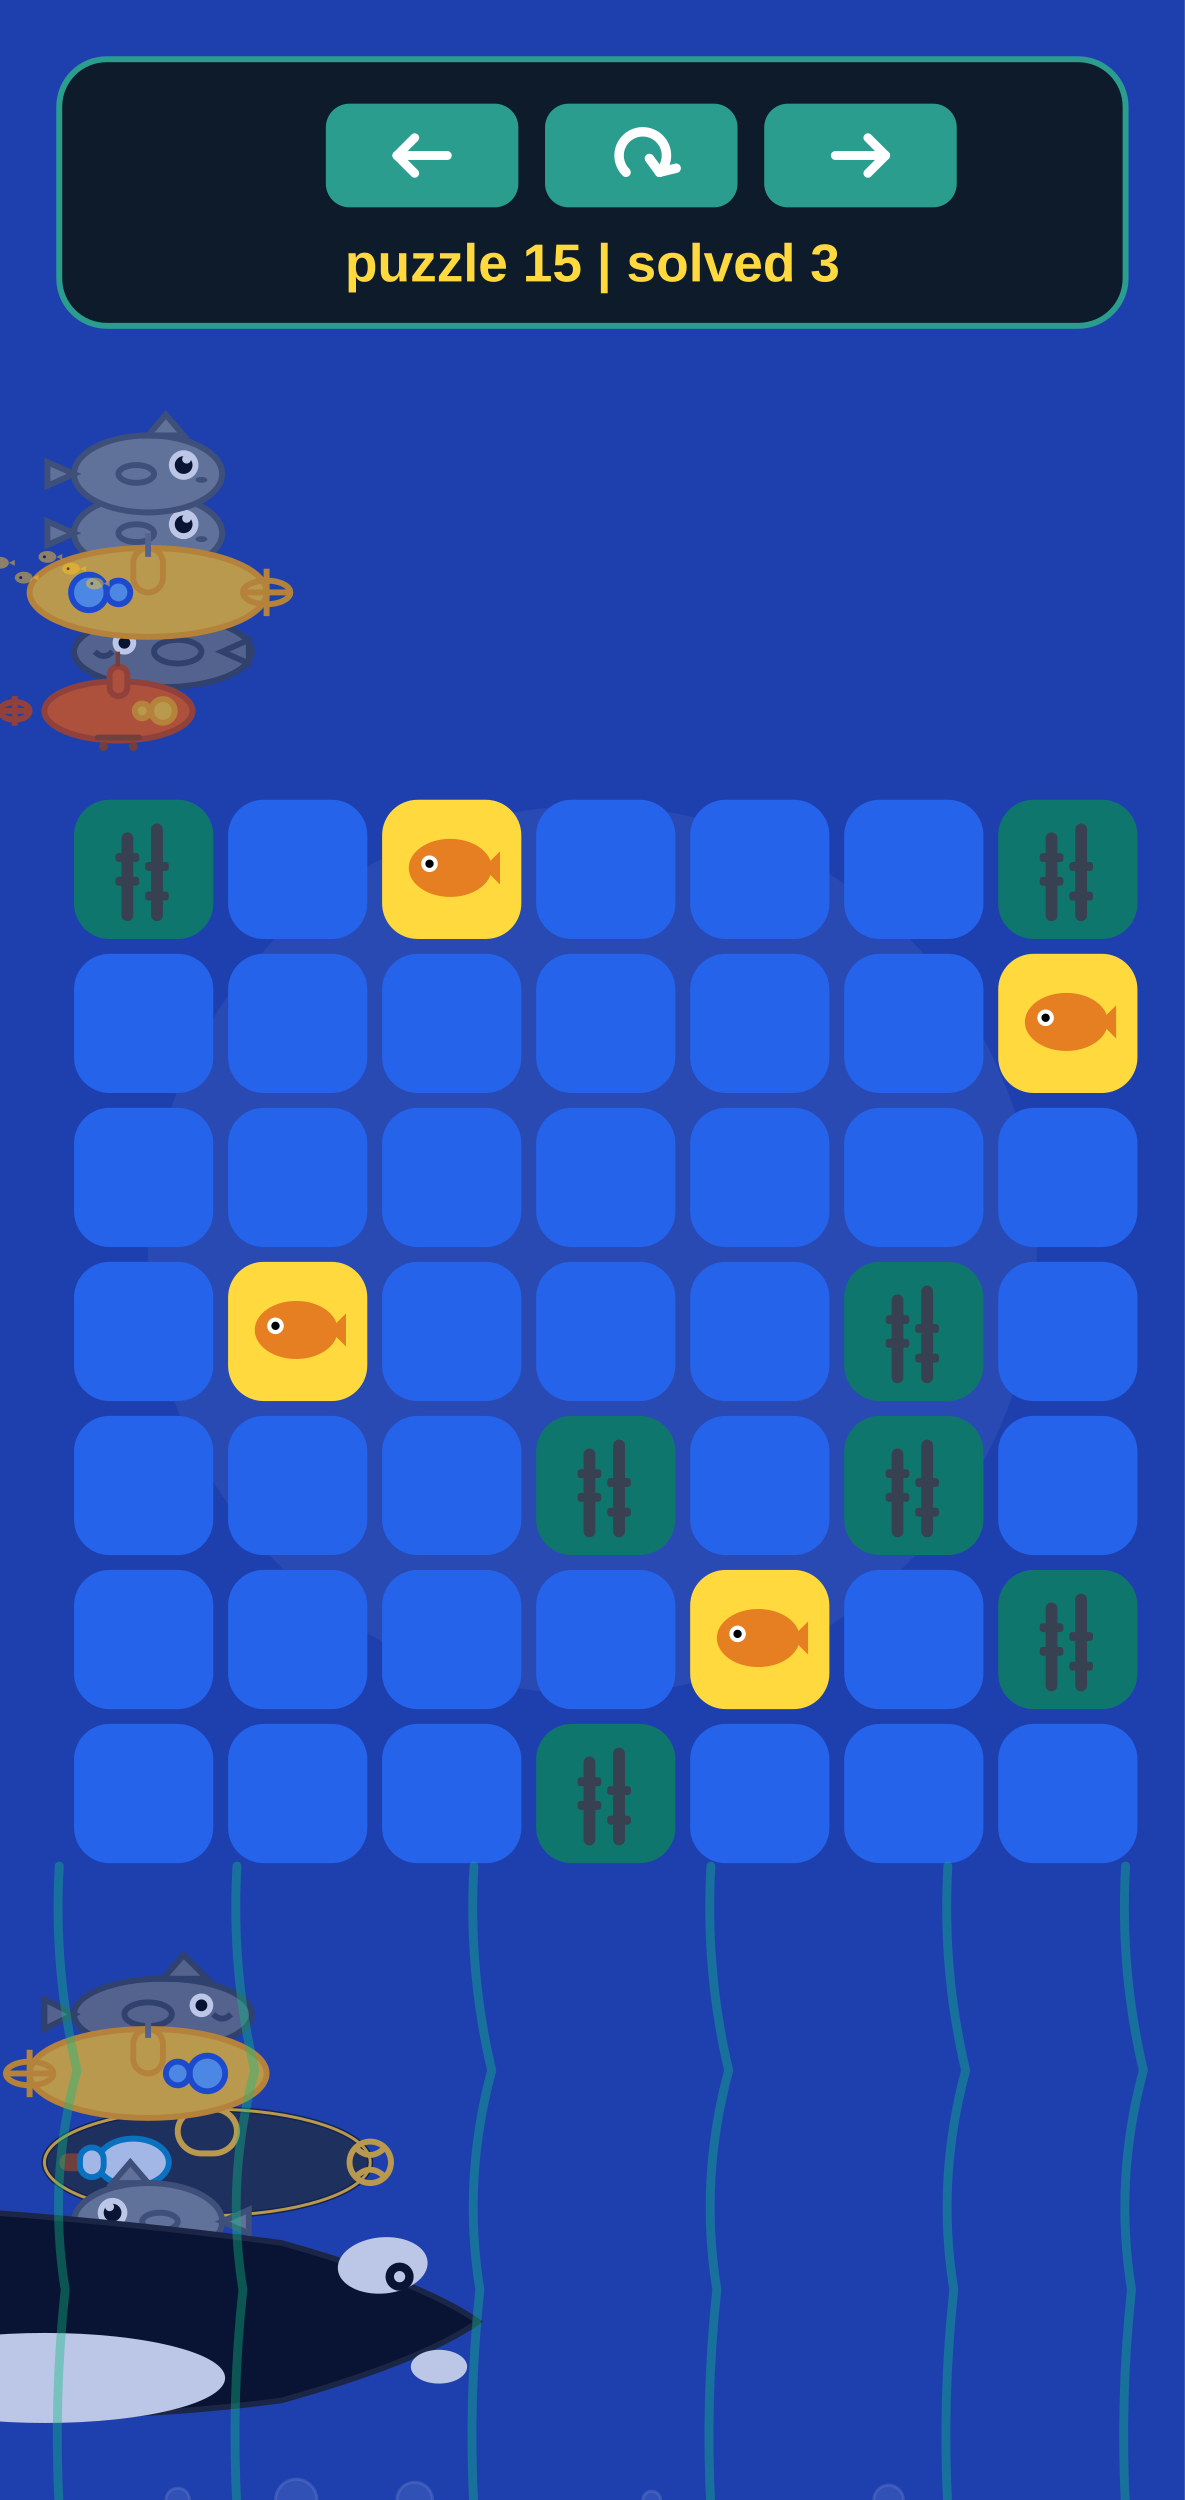
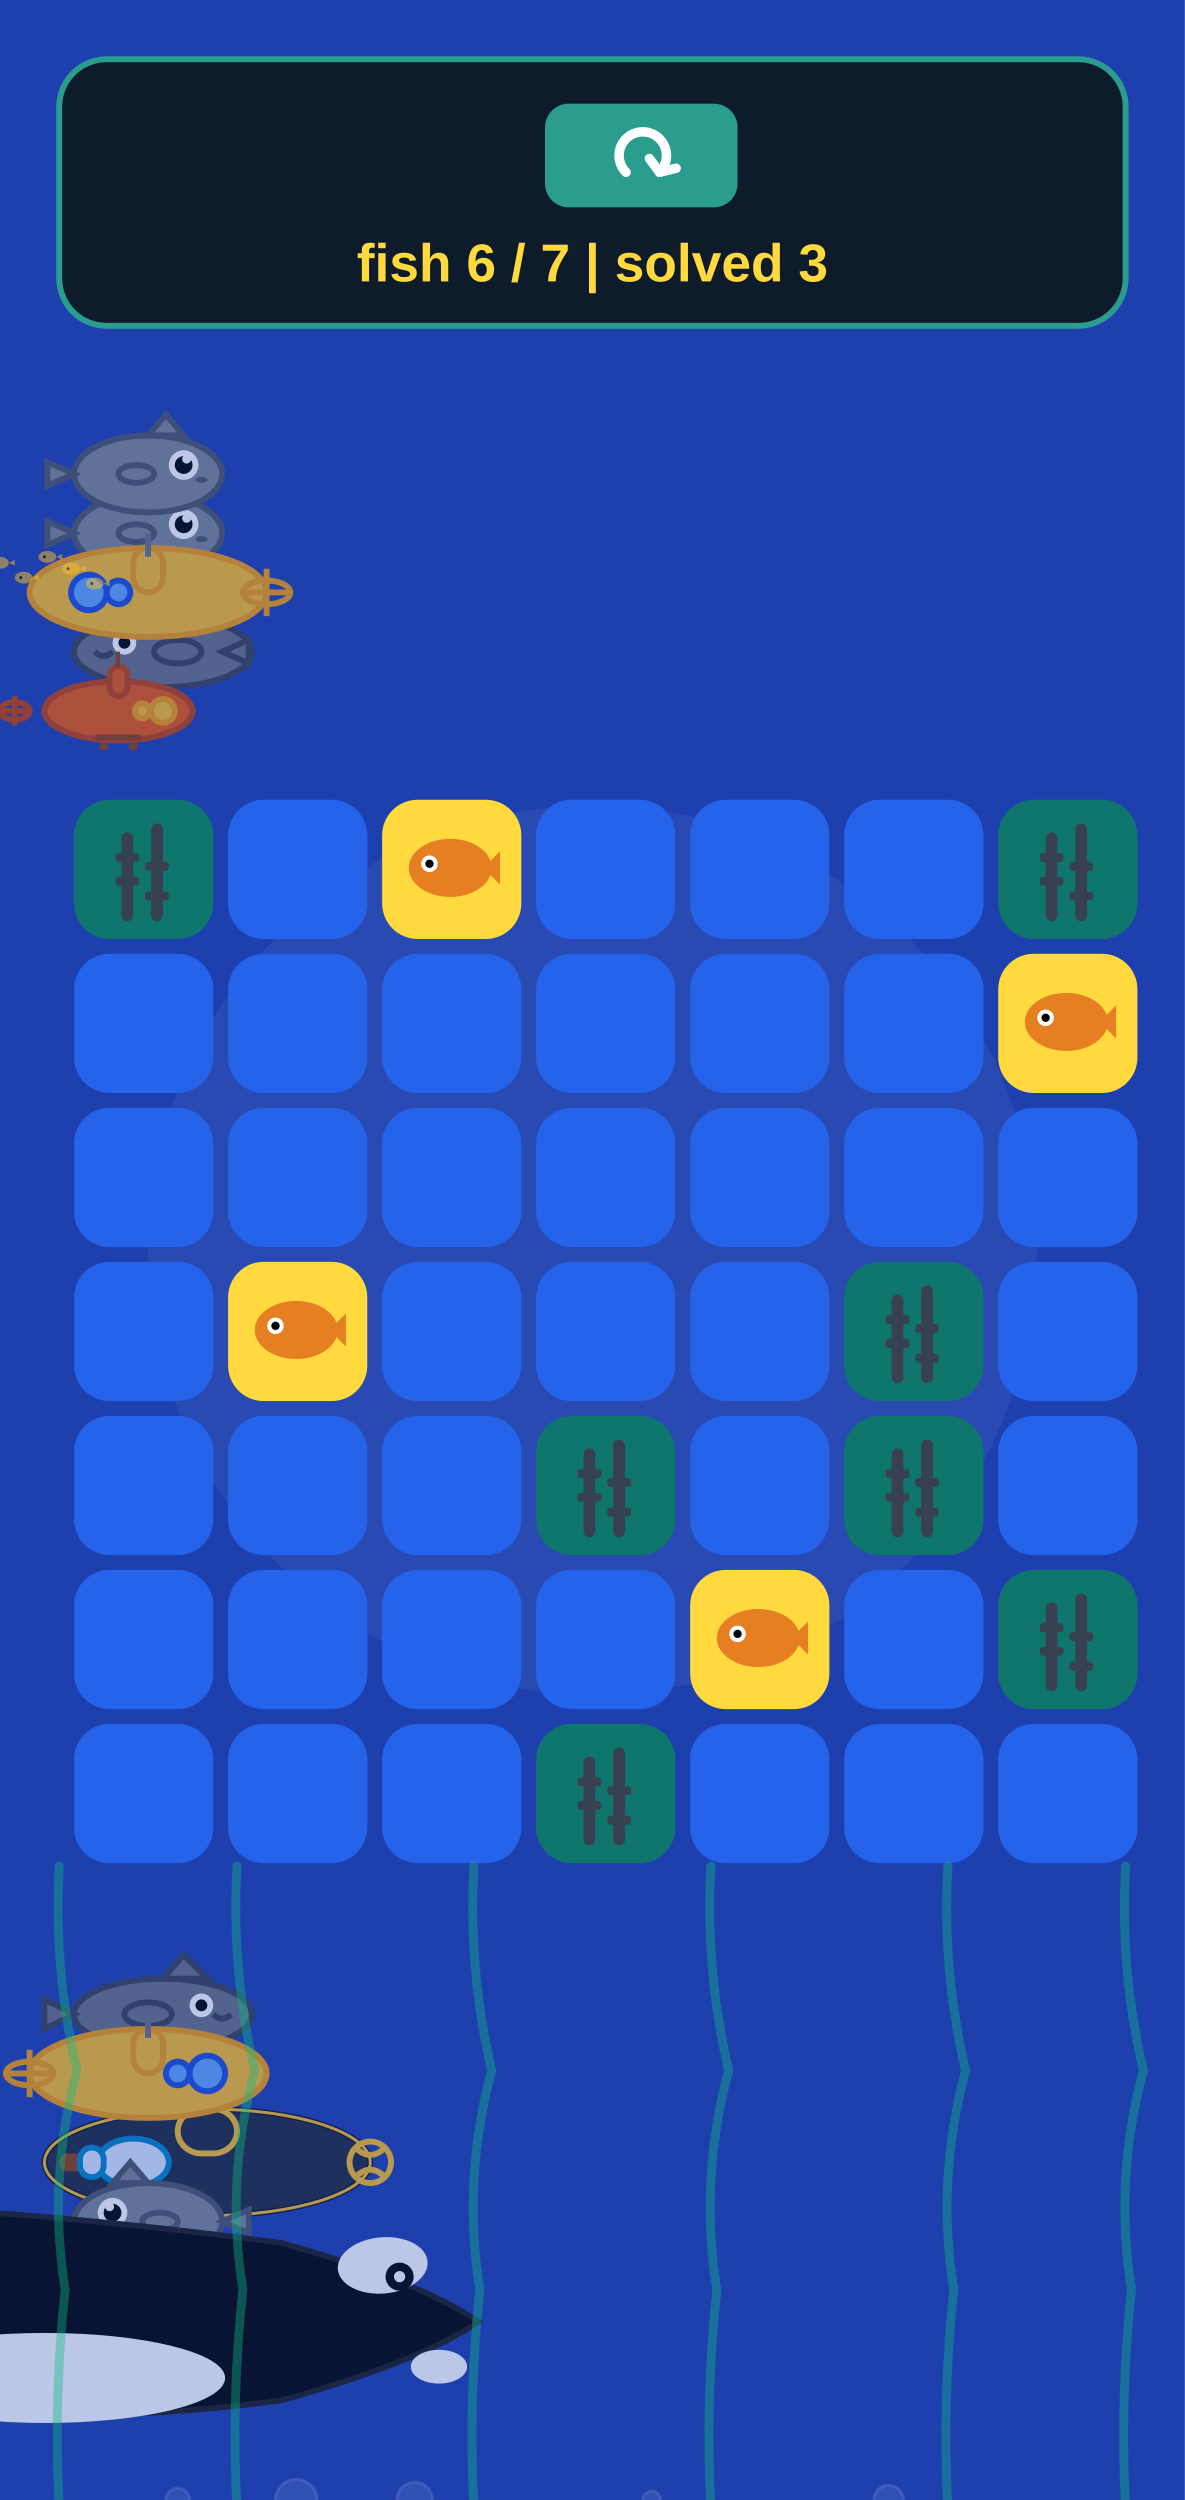
<svg xmlns="http://www.w3.org/2000/svg" viewBox="0 0 400 844" width="400" height="844">
  <defs>
    <linearGradient id="bgGradient" x1="0%" y1="0%" x2="100%" y2="100%">
      <stop offset="0%" style="stop-color:#2563eb;stop-opacity:1" />
      <stop offset="50%" style="stop-color:#1e40af;stop-opacity:1" />
      <stop offset="100%" style="stop-color:#1d4ed8;stop-opacity:1" />
    </linearGradient>
  </defs>
  <rect width="400" height="844" fill="#1e40af" />
  <ellipse cx="200" cy="422" rx="150" ry="150" fill="rgba(255,255,255,0.05)" />
  <g transform="translate(20, 20)">
    <rect x="0" y="0" width="360" height="90" rx="16" fill="#0D1B2A" stroke="#2A9D8F" stroke-width="2" />
    <g transform="translate(90, 15)">
-       <rect x="0" y="0" width="65" height="35" rx="8" fill="#2A9D8F" />
-       <line x1="24" y1="17.5" x2="41" y2="17.5" stroke="white" stroke-width="3" stroke-linecap="round" />
-       <path d="M 24 17.5 L 30 11.5 M 24 17.5 L 30 23.5" stroke="white" stroke-width="3" stroke-linecap="round" />
      <rect x="74" y="0" width="65" height="35" rx="8" fill="#2A9D8F" />
      <g transform="translate(107, 17.5)">
        <g transform="rotate(-135) scale(1.6)">
          <path d="M 0 -5 A 5 5 0 1 1 -5 0" stroke="white" stroke-width="2" fill="none" stroke-linecap="round" />
          <g transform="translate(-5, 0) rotate(245)">
            <path d="M 0 0 L -2 -3 M 0 0 L -2 3" stroke="white" stroke-width="2" fill="none" stroke-linecap="round" />
          </g>
        </g>
      </g>
-       <rect x="148" y="0" width="65" height="35" rx="8" fill="#2A9D8F" />
-       <line x1="172" y1="17.5" x2="189" y2="17.5" stroke="white" stroke-width="3" stroke-linecap="round" />
-       <path d="M 189 17.5 L 183 11.5 M 189 17.5 L 183 23.5" stroke="white" stroke-width="3" stroke-linecap="round" />
-     </g>
-     <text x="180" y="75" text-anchor="middle" font-family="Arial, sans-serif" font-size="18" fill="#FFD93D" font-weight="bold">puzzle 15 | solved 3</text>
+     </g>
+     <text x="180" y="75" text-anchor="middle" font-family="Arial, sans-serif" font-size="18" fill="#FFD93D" font-weight="bold">fish 6 / 7 | solved 3</text>
  </g>
  <g opacity="0.7">
    <g>
      <animateTransform attributeName="transform" type="translate" values="-80,0; 480,0" dur="15s" repeatCount="indefinite" />
      <ellipse cx="50" cy="180" rx="25" ry="13" fill="#7c8691" stroke="#4b5563" stroke-width="2" />
      <polygon points="25,180 16,176 16,184" fill="#7c8691" stroke="#4b5563" stroke-width="2" />
      <polygon points="50,167 56,160 62,167" fill="#7c8691" stroke="#4b5563" stroke-width="2" />
      <ellipse cx="46" cy="180" rx="6" ry="3" fill="#7c8691" stroke="#4b5563" stroke-width="2" />
      <circle cx="62" cy="177" r="5" fill="#ffffff" />
      <circle cx="62" cy="177" r="3" fill="#000000" />
      <circle cx="63" cy="175" r="1.5" fill="#ffffff" />
      <ellipse cx="68" cy="182" rx="2" ry="1" fill="#4b5563" />
    </g>
    <g>
      <animateTransform attributeName="transform" type="translate" values="480,0; -80,0" dur="17s" repeatCount="indefinite" begin="-7s" />
      <ellipse cx="55" cy="220" rx="30" ry="12" fill="#6b7280" stroke="#374151" stroke-width="2" />
      <polygon points="75,220 84,216 84,224" fill="#6b7280" stroke="#374151" stroke-width="2" />
      <polygon points="55,208 48,200 40,208" fill="#6b7280" stroke="#374151" stroke-width="2" />
      <ellipse cx="60" cy="220" rx="8" ry="4" fill="#6b7280" stroke="#374151" stroke-width="2" />
      <circle cx="42" cy="217" r="4" fill="#ffffff" />
      <circle cx="42" cy="217" r="2" fill="#000000" />
      <path d="M38 220 Q35 223 32 220" stroke="#374151" stroke-width="2" fill="none" />
    </g>
    <g>
      <animateTransform attributeName="transform" type="translate" values="-80,0; 480,0" dur="18s" repeatCount="indefinite" begin="-3s" />
      <ellipse cx="50" cy="160" rx="25" ry="13" fill="#7c8691" stroke="#4b5563" stroke-width="2" />
      <polygon points="25,160 16,156 16,164" fill="#7c8691" stroke="#4b5563" stroke-width="2" />
      <polygon points="50,147 56,140 62,147" fill="#7c8691" stroke="#4b5563" stroke-width="2" />
      <ellipse cx="46" cy="160" rx="6" ry="3" fill="#7c8691" stroke="#4b5563" stroke-width="2" />
      <circle cx="62" cy="157" r="5" fill="#ffffff" />
      <circle cx="62" cy="157" r="3" fill="#000000" />
      <circle cx="63" cy="155" r="1.5" fill="#ffffff" />
      <ellipse cx="68" cy="162" rx="2" ry="1" fill="#4b5563" />
    </g>
    <g>
      <animateTransform attributeName="transform" type="translate" values="500,0; -100,0" dur="20s" repeatCount="indefinite" begin="-8s" />
      <ellipse cx="50" cy="200" rx="40" ry="15" fill="#fbbf24" stroke="#f59e0b" stroke-width="2" />
      <rect x="45" y="185" width="10" height="15" rx="5" fill="#fbbf24" stroke="#f59e0b" stroke-width="2" />
      <rect x="49" y="180" width="2" height="8" fill="#6b7280" />
      <ellipse cx="90" cy="200" rx="8" ry="4" fill="none" stroke="#f59e0b" stroke-width="2" />
      <line x1="82" y1="200" x2="98" y2="200" stroke="#f59e0b" stroke-width="2" />
      <line x1="90" y1="192" x2="90" y2="208" stroke="#f59e0b" stroke-width="2" />
      <circle cx="30" cy="200" r="6" fill="#60a5fa" stroke="#1d4ed8" stroke-width="2" />
      <circle cx="40" cy="200" r="4" fill="#60a5fa" stroke="#1d4ed8" stroke-width="2" />
    </g>
    <g>
      <animateTransform attributeName="transform" type="translate" values="-70,0; 470,0" dur="16s" repeatCount="indefinite" begin="-4s" />
      <ellipse cx="40" cy="240" rx="25" ry="10" fill="#ea580c" stroke="#c2410c" stroke-width="2" />
      <rect x="37" y="225" width="6" height="10" rx="3" fill="#ea580c" stroke="#c2410c" stroke-width="2" />
      <rect x="39" y="220" width="1.5" height="5" fill="#92400e" />
      <ellipse cx="5" cy="240" rx="5" ry="3" fill="none" stroke="#c2410c" stroke-width="2" />
      <line x1="0" y1="240" x2="10" y2="240" stroke="#c2410c" stroke-width="2" />
      <line x1="5" y1="235" x2="5" y2="245" stroke="#c2410c" stroke-width="2" />
      <circle cx="55" cy="240" r="4" fill="#fbbf24" stroke="#f59e0b" stroke-width="2" />
      <circle cx="48" cy="240" r="2.5" fill="#fbbf24" stroke="#f59e0b" stroke-width="2" />
      <rect x="32" y="248" width="16" height="2" rx="1" fill="#92400e" />
      <circle cx="35" cy="252" r="1.5" fill="#92400e" />
      <circle cx="45" cy="252" r="1.5" fill="#92400e" />
    </g>
  </g>
  <g opacity="0.7">
    <g>
      <animateTransform attributeName="transform" type="translate" values="-80,0; 480,0" dur="15s" repeatCount="indefinite" begin="-5s" />
      <ellipse cx="55" cy="680" rx="30" ry="12" fill="#6b7280" stroke="#374151" stroke-width="2" />
      <polygon points="25,680 15,675 15,685" fill="#6b7280" stroke="#374151" stroke-width="2" />
      <polygon points="55,668 62,660 70,668" fill="#6b7280" stroke="#374151" stroke-width="2" />
      <ellipse cx="50" cy="680" rx="8" ry="4" fill="#6b7280" stroke="#374151" stroke-width="2" />
      <circle cx="68" cy="677" r="4" fill="#ffffff" />
      <circle cx="68" cy="677" r="2" fill="#000000" />
      <path d="M72 680 Q75 683 78 680" stroke="#374151" stroke-width="2" fill="none" />
    </g>
    <g>
      <animateTransform attributeName="transform" type="translate" values="520,0; -120,0" dur="28s" repeatCount="indefinite" begin="-10s" />
      <ellipse cx="70" cy="730" rx="55" ry="18" fill="#1e293b" stroke="#0f172a" stroke-width="2" />
      <ellipse cx="70" cy="730" rx="55" ry="18" fill="none" stroke="#fbbf24" stroke-width="1" />
      <rect x="60" y="712" width="20" height="15" rx="8" fill="#1e293b" stroke="#fbbf24" stroke-width="2" />
      <rect x="20" y="727" width="30" height="6" rx="3" fill="#92400e" />
      <ellipse cx="45" cy="730" rx="12" ry="8" fill="#dbeafe" stroke="#0284c7" stroke-width="2" />
      <rect x="27" y="725" width="8" height="10" rx="4" fill="#dbeafe" stroke="#0284c7" stroke-width="2" />
      <g transform="translate(125, 730)">
        <circle cx="0" cy="0" r="7" fill="none" stroke="#fbbf24" stroke-width="2" />
        <path d="M-5,-5 Q0,0 5,-5" stroke="#fbbf24" stroke-width="2" fill="none" />
        <path d="M-5,5 Q0,0 5,5" stroke="#fbbf24" stroke-width="2" fill="none" />
      </g>
    </g>
    <g>
      <animateTransform attributeName="transform" type="translate" values="-100,0; 500,0" dur="20s" repeatCount="indefinite" begin="-12s" />
      <ellipse cx="50" cy="700" rx="40" ry="15" fill="#fbbf24" stroke="#f59e0b" stroke-width="2" />
      <rect x="45" y="685" width="10" height="15" rx="5" fill="#fbbf24" stroke="#f59e0b" stroke-width="2" />
      <rect x="49" y="680" width="2" height="8" fill="#6b7280" />
      <ellipse cx="10" cy="700" rx="8" ry="4" fill="none" stroke="#f59e0b" stroke-width="2" />
      <line x1="2" y1="700" x2="18" y2="700" stroke="#f59e0b" stroke-width="2" />
      <line x1="10" y1="692" x2="10" y2="708" stroke="#f59e0b" stroke-width="2" />
      <circle cx="70" cy="700" r="6" fill="#60a5fa" stroke="#1d4ed8" stroke-width="2" />
      <circle cx="60" cy="700" r="4" fill="#60a5fa" stroke="#1d4ed8" stroke-width="2" />
    </g>
    <g>
      <animateTransform attributeName="transform" type="translate" values="480,0; -80,0" dur="19s" repeatCount="indefinite" begin="-15s" />
      <ellipse cx="50" cy="750" rx="25" ry="13" fill="#7c8691" stroke="#4b5563" stroke-width="2" />
      <polygon points="75,750 84,746 84,754" fill="#7c8691" stroke="#4b5563" stroke-width="2" />
      <polygon points="50,737 44,730 38,737" fill="#7c8691" stroke="#4b5563" stroke-width="2" />
      <ellipse cx="54" cy="750" rx="6" ry="3" fill="#7c8691" stroke="#4b5563" stroke-width="2" />
      <circle cx="38" cy="747" r="5" fill="#ffffff" />
      <circle cx="38" cy="747" r="3" fill="#000000" />
      <circle cx="37" cy="745" r="1.5" fill="#ffffff" />
      <ellipse cx="32" cy="752" rx="2" ry="1" fill="#4b5563" />
    </g>
    <g>
      <animateTransform attributeName="transform" type="translate" values="-150,0; 750,0" dur="45s" repeatCount="indefinite" begin="-20s" />
      <g transform="translate(0, 780) scale(1.9)">
        <path d="M -62 2 Q -40 -20 -10 -18 Q 20 -16 50 -12 Q 75 -5 85 2 Q 75 9 50 16 Q 20 20 -10 18 Q -40 22 -62 2" fill="#000000" stroke="#1a1a1a" stroke-width="1" />
        <path d="M -18 -18 Q -12 -35 -6 -18 Q -12 -14 -18 -18" fill="#000000" stroke="#1a1a1a" stroke-width="1" />
        <ellipse cx="8" cy="12" rx="32" ry="8" fill="#ffffff" />
        <ellipse cx="68" cy="-8" rx="8" ry="5" fill="#ffffff" transform="rotate(-5 68 -8)" />
        <circle cx="71" cy="-6" r="2.5" fill="#000000" />
        <circle cx="71" cy="-6" r="1" fill="#ffffff" />
        <ellipse cx="78" cy="10" rx="5" ry="3" fill="#ffffff" />
        <path d="M -62 2 Q -80 -10 -90 -4 Q -82 2 -80 8 Q -90 14 -80 8 Q -70 2 -62 2" fill="#000000" stroke="#1a1a1a" stroke-width="1" />
      </g>
    </g>
  </g>
  <g opacity="0.5">
    <g>
      <animateTransform attributeName="transform" type="translate" values="450,0; -100,0" dur="20s" repeatCount="indefinite" begin="-5s" />
      <g transform="translate(0, 190)">
        <ellipse cx="0" cy="0" rx="3" ry="2" fill="#fbbf24" />
        <polygon points="3,0 5,-1 5,1" fill="#fbbf24" />
        <circle cx="-1" cy="0" r="0.5" fill="#000000" />
      </g>
      <g transform="translate(8, 195)">
        <ellipse cx="0" cy="0" rx="3" ry="2" fill="#fbbf24" />
        <polygon points="3,0 5,-1 5,1" fill="#fbbf24" />
        <circle cx="-1" cy="0" r="0.5" fill="#000000" />
      </g>
      <g transform="translate(16, 188)">
        <ellipse cx="0" cy="0" rx="3" ry="2" fill="#fbbf24" />
        <polygon points="3,0 5,-1 5,1" fill="#fbbf24" />
        <circle cx="-1" cy="0" r="0.5" fill="#000000" />
      </g>
      <g transform="translate(24, 192)">
        <ellipse cx="0" cy="0" rx="3" ry="2" fill="#fbbf24" />
        <polygon points="3,0 5,-1 5,1" fill="#fbbf24" />
        <circle cx="-1" cy="0" r="0.5" fill="#000000" />
      </g>
      <g transform="translate(32, 197)">
        <ellipse cx="0" cy="0" rx="3" ry="2" fill="#fbbf24" />
        <polygon points="3,0 5,-1 5,1" fill="#fbbf24" />
        <circle cx="-1" cy="0" r="0.5" fill="#000000" />
      </g>
    </g>
  </g>
  <g transform="translate(25, 270)">
    <rect x="0" y="0" width="47" height="47" rx="12" fill="#0f766e" />
    <g transform="translate(6, 6)">
      <rect x="10" y="5" width="4" height="30" rx="2" fill="#374151" />
      <rect x="8" y="12" width="8" height="3" rx="1" fill="#374151" />
      <rect x="8" y="20" width="8" height="3" rx="1" fill="#374151" />
      <rect x="20" y="2" width="4" height="33" rx="2" fill="#374151" />
      <rect x="18" y="15" width="8" height="3" rx="1" fill="#374151" />
      <rect x="18" y="25" width="8" height="3" rx="1" fill="#374151" />
    </g>
    <rect x="52" y="0" width="47" height="47" rx="12" fill="#2563eb" />
    <rect x="104" y="0" width="47" height="47" rx="12" fill="#FFD93D" />
    <g transform="translate(127, 23) scale(1.4)">
      <ellipse cx="0" cy="0" rx="10" ry="7" fill="#E67E22" />
      <path d="M 8 0 L 12 -4 L 12 4 Z" fill="#E67E22" />
      <circle cx="-5" cy="-1" r="2" fill="white" />
      <circle cx="-5" cy="-1" r="1" fill="black">
        <animate attributeName="opacity" values="1;0;1" dur="2s" repeatCount="indefinite" begin="0s" />
      </circle>
    </g>
    <rect x="156" y="0" width="47" height="47" rx="12" fill="#2563eb" />
    <rect x="208" y="0" width="47" height="47" rx="12" fill="#2563eb" />
    <rect x="260" y="0" width="47" height="47" rx="12" fill="#2563eb" />
    <rect x="312" y="0" width="47" height="47" rx="12" fill="#0f766e" />
    <g transform="translate(318, 6)">
      <rect x="10" y="5" width="4" height="30" rx="2" fill="#374151" />
      <rect x="8" y="12" width="8" height="3" rx="1" fill="#374151" />
      <rect x="8" y="20" width="8" height="3" rx="1" fill="#374151" />
      <rect x="20" y="2" width="4" height="33" rx="2" fill="#374151" />
      <rect x="18" y="15" width="8" height="3" rx="1" fill="#374151" />
      <rect x="18" y="25" width="8" height="3" rx="1" fill="#374151" />
    </g>
    <rect x="0" y="52" width="47" height="47" rx="12" fill="#2563eb" />
    <rect x="52" y="52" width="47" height="47" rx="12" fill="#2563eb" />
    <rect x="104" y="52" width="47" height="47" rx="12" fill="#2563eb" />
    <rect x="156" y="52" width="47" height="47" rx="12" fill="#2563eb" />
    <rect x="208" y="52" width="47" height="47" rx="12" fill="#2563eb" />
    <rect x="260" y="52" width="47" height="47" rx="12" fill="#2563eb" />
    <rect x="312" y="52" width="47" height="47" rx="12" fill="#FFD93D" />
    <g transform="translate(335, 75) scale(1.4)">
      <ellipse cx="0" cy="0" rx="10" ry="7" fill="#E67E22" />
      <path d="M 8 0 L 12 -4 L 12 4 Z" fill="#E67E22" />
      <circle cx="-5" cy="-1" r="2" fill="white" />
      <circle cx="-5" cy="-1" r="1" fill="black">
        <animate attributeName="opacity" values="1;0;1" dur="2.5s" repeatCount="indefinite" begin="0.8s" />
      </circle>
    </g>
    <rect x="0" y="104" width="47" height="47" rx="12" fill="#2563eb" />
    <rect x="52" y="104" width="47" height="47" rx="12" fill="#2563eb" />
    <rect x="104" y="104" width="47" height="47" rx="12" fill="#2563eb" />
    <rect x="156" y="104" width="47" height="47" rx="12" fill="#2563eb" />
    <rect x="208" y="104" width="47" height="47" rx="12" fill="#2563eb" />
    <rect x="260" y="104" width="47" height="47" rx="12" fill="#2563eb" />
    <rect x="312" y="104" width="47" height="47" rx="12" fill="#2563eb" />
    <rect x="0" y="156" width="47" height="47" rx="12" fill="#2563eb" />
    <rect x="52" y="156" width="47" height="47" rx="12" fill="#FFD93D" />
    <g transform="translate(75, 179) scale(1.4)">
      <ellipse cx="0" cy="0" rx="10" ry="7" fill="#E67E22" />
      <path d="M 8 0 L 12 -4 L 12 4 Z" fill="#E67E22" />
      <circle cx="-5" cy="-1" r="2" fill="white" />
      <circle cx="-5" cy="-1" r="1" fill="black">
        <animate attributeName="opacity" values="1;0;1" dur="3s" repeatCount="indefinite" begin="1.5s" />
      </circle>
    </g>
    <rect x="104" y="156" width="47" height="47" rx="12" fill="#2563eb" />
    <rect x="156" y="156" width="47" height="47" rx="12" fill="#2563eb" />
    <rect x="208" y="156" width="47" height="47" rx="12" fill="#2563eb" />
    <rect x="260" y="156" width="47" height="47" rx="12" fill="#0f766e" />
    <g transform="translate(266, 162)">
      <rect x="10" y="5" width="4" height="30" rx="2" fill="#374151" />
      <rect x="8" y="12" width="8" height="3" rx="1" fill="#374151" />
      <rect x="8" y="20" width="8" height="3" rx="1" fill="#374151" />
      <rect x="20" y="2" width="4" height="33" rx="2" fill="#374151" />
      <rect x="18" y="15" width="8" height="3" rx="1" fill="#374151" />
      <rect x="18" y="25" width="8" height="3" rx="1" fill="#374151" />
    </g>
    <rect x="312" y="156" width="47" height="47" rx="12" fill="#2563eb" />
    <rect x="0" y="208" width="47" height="47" rx="12" fill="#2563eb" />
    <rect x="52" y="208" width="47" height="47" rx="12" fill="#2563eb" />
    <rect x="104" y="208" width="47" height="47" rx="12" fill="#2563eb" />
    <rect x="156" y="208" width="47" height="47" rx="12" fill="#0f766e" />
    <g transform="translate(162, 214)">
      <rect x="10" y="5" width="4" height="30" rx="2" fill="#374151" />
      <rect x="8" y="12" width="8" height="3" rx="1" fill="#374151" />
      <rect x="8" y="20" width="8" height="3" rx="1" fill="#374151" />
      <rect x="20" y="2" width="4" height="33" rx="2" fill="#374151" />
      <rect x="18" y="15" width="8" height="3" rx="1" fill="#374151" />
      <rect x="18" y="25" width="8" height="3" rx="1" fill="#374151" />
    </g>
    <rect x="208" y="208" width="47" height="47" rx="12" fill="#2563eb" />
    <rect x="260" y="208" width="47" height="47" rx="12" fill="#0f766e" />
    <g transform="translate(266, 214)">
      <rect x="10" y="5" width="4" height="30" rx="2" fill="#374151" />
      <rect x="8" y="12" width="8" height="3" rx="1" fill="#374151" />
      <rect x="8" y="20" width="8" height="3" rx="1" fill="#374151" />
      <rect x="20" y="2" width="4" height="33" rx="2" fill="#374151" />
      <rect x="18" y="15" width="8" height="3" rx="1" fill="#374151" />
      <rect x="18" y="25" width="8" height="3" rx="1" fill="#374151" />
    </g>
    <rect x="312" y="208" width="47" height="47" rx="12" fill="#2563eb" />
    <rect x="0" y="260" width="47" height="47" rx="12" fill="#2563eb" />
    <rect x="52" y="260" width="47" height="47" rx="12" fill="#2563eb" />
    <rect x="104" y="260" width="47" height="47" rx="12" fill="#2563eb" />
    <rect x="156" y="260" width="47" height="47" rx="12" fill="#2563eb" />
    <rect x="208" y="260" width="47" height="47" rx="12" fill="#FFD93D" />
    <g transform="translate(231, 283) scale(1.4)">
      <ellipse cx="0" cy="0" rx="10" ry="7" fill="#E67E22" />
      <path d="M 8 0 L 12 -4 L 12 4 Z" fill="#E67E22" />
      <circle cx="-5" cy="-1" r="2" fill="white" />
      <circle cx="-5" cy="-1" r="1" fill="black">
        <animate attributeName="opacity" values="1;0;1" dur="2.2s" repeatCount="indefinite" begin="0.3s" />
      </circle>
    </g>
    <rect x="260" y="260" width="47" height="47" rx="12" fill="#2563eb" />
    <rect x="312" y="260" width="47" height="47" rx="12" fill="#0f766e" />
    <g transform="translate(318, 266)">
      <rect x="10" y="5" width="4" height="30" rx="2" fill="#374151" />
      <rect x="8" y="12" width="8" height="3" rx="1" fill="#374151" />
      <rect x="8" y="20" width="8" height="3" rx="1" fill="#374151" />
      <rect x="20" y="2" width="4" height="33" rx="2" fill="#374151" />
      <rect x="18" y="15" width="8" height="3" rx="1" fill="#374151" />
      <rect x="18" y="25" width="8" height="3" rx="1" fill="#374151" />
    </g>
    <rect x="0" y="312" width="47" height="47" rx="12" fill="#2563eb" />
    <rect x="52" y="312" width="47" height="47" rx="12" fill="#2563eb" />
    <rect x="104" y="312" width="47" height="47" rx="12" fill="#2563eb" />
    <rect x="156" y="312" width="47" height="47" rx="12" fill="#0f766e" />
    <g transform="translate(162, 318)">
      <rect x="10" y="5" width="4" height="30" rx="2" fill="#374151" />
      <rect x="8" y="12" width="8" height="3" rx="1" fill="#374151" />
      <rect x="8" y="20" width="8" height="3" rx="1" fill="#374151" />
      <rect x="20" y="2" width="4" height="33" rx="2" fill="#374151" />
      <rect x="18" y="15" width="8" height="3" rx="1" fill="#374151" />
      <rect x="18" y="25" width="8" height="3" rx="1" fill="#374151" />
    </g>
    <rect x="208" y="312" width="47" height="47" rx="12" fill="#2563eb" />
    <rect x="260" y="312" width="47" height="47" rx="12" fill="#2563eb" />
    <rect x="312" y="312" width="47" height="47" rx="12" fill="#2563eb" />
  </g>
  <g transform="translate(0, 630)" opacity="0.4">
    <g>
      <animateTransform attributeName="transform" type="rotate" values="0 20 217; 3 20 217; -3 20 217; 0 20 217" dur="4s" repeatCount="indefinite" />
      <path d="M20 217 Q18 180 22 143 Q16 106 26 69 Q18 35 20 0" stroke="#10b981" stroke-width="3" fill="none" stroke-linecap="round" />
    </g>
    <g>
      <animateTransform attributeName="transform" type="rotate" values="0 80 217; 3 80 217; -3 80 217; 0 80 217" dur="4s" repeatCount="indefinite" begin="-1s" />
      <path d="M80 217 Q78 180 82 143 Q76 106 86 69 Q78 35 80 0" stroke="#10b981" stroke-width="3" fill="none" stroke-linecap="round" />
    </g>
    <g>
      <animateTransform attributeName="transform" type="rotate" values="0 160 217; 3 160 217; -3 160 217; 0 160 217" dur="4s" repeatCount="indefinite" begin="-2s" />
      <path d="M160 217 Q158 180 162 143 Q156 106 166 69 Q158 35 160 0" stroke="#10b981" stroke-width="3" fill="none" stroke-linecap="round" />
    </g>
    <g>
      <animateTransform attributeName="transform" type="rotate" values="0 240 217; 3 240 217; -3 240 217; 0 240 217" dur="4s" repeatCount="indefinite" begin="-0.5s" />
      <path d="M240 217 Q238 180 242 143 Q236 106 246 69 Q238 35 240 0" stroke="#10b981" stroke-width="3" fill="none" stroke-linecap="round" />
    </g>
    <g>
      <animateTransform attributeName="transform" type="rotate" values="0 320 217; 3 320 217; -3 320 217; 0 320 217" dur="4s" repeatCount="indefinite" begin="-1.5s" />
      <path d="M320 217 Q318 180 322 143 Q316 106 326 69 Q318 35 320 0" stroke="#10b981" stroke-width="3" fill="none" stroke-linecap="round" />
    </g>
    <g>
      <animateTransform attributeName="transform" type="rotate" values="0 380 217; 3 380 217; -3 380 217; 0 380 217" dur="4s" repeatCount="indefinite" begin="-2.5s" />
      <path d="M380 217 Q378 180 382 143 Q376 106 386 69 Q378 35 380 0" stroke="#10b981" stroke-width="3" fill="none" stroke-linecap="round" />
    </g>
  </g>
  <g opacity="0.3">
    <circle cx="60" cy="844" r="4" fill="rgba(255,255,255,0.3)" stroke="rgba(255,255,255,0.4)">
      <animateTransform attributeName="transform" type="translate" values="0,0; 10,-844" dur="8s" repeatCount="indefinite" />
    </circle>
    <circle cx="140" cy="844" r="6" fill="rgba(255,255,255,0.3)" stroke="rgba(255,255,255,0.4)">
      <animateTransform attributeName="transform" type="translate" values="0,0; -5,-844" dur="8s" repeatCount="indefinite" begin="-2s" />
    </circle>
    <circle cx="220" cy="844" r="3" fill="rgba(255,255,255,0.3)" stroke="rgba(255,255,255,0.4)">
      <animateTransform attributeName="transform" type="translate" values="0,0; 8,-844" dur="8s" repeatCount="indefinite" begin="-4s" />
    </circle>
    <circle cx="300" cy="844" r="5" fill="rgba(255,255,255,0.3)" stroke="rgba(255,255,255,0.4)">
      <animateTransform attributeName="transform" type="translate" values="0,0; -3,-844" dur="8s" repeatCount="indefinite" begin="-1s" />
    </circle>
    <circle cx="100" cy="844" r="7" fill="rgba(255,255,255,0.3)" stroke="rgba(255,255,255,0.4)">
      <animateTransform attributeName="transform" type="translate" values="0,0; 12,-844" dur="8s" repeatCount="indefinite" begin="-3s" />
    </circle>
  </g>
</svg>
